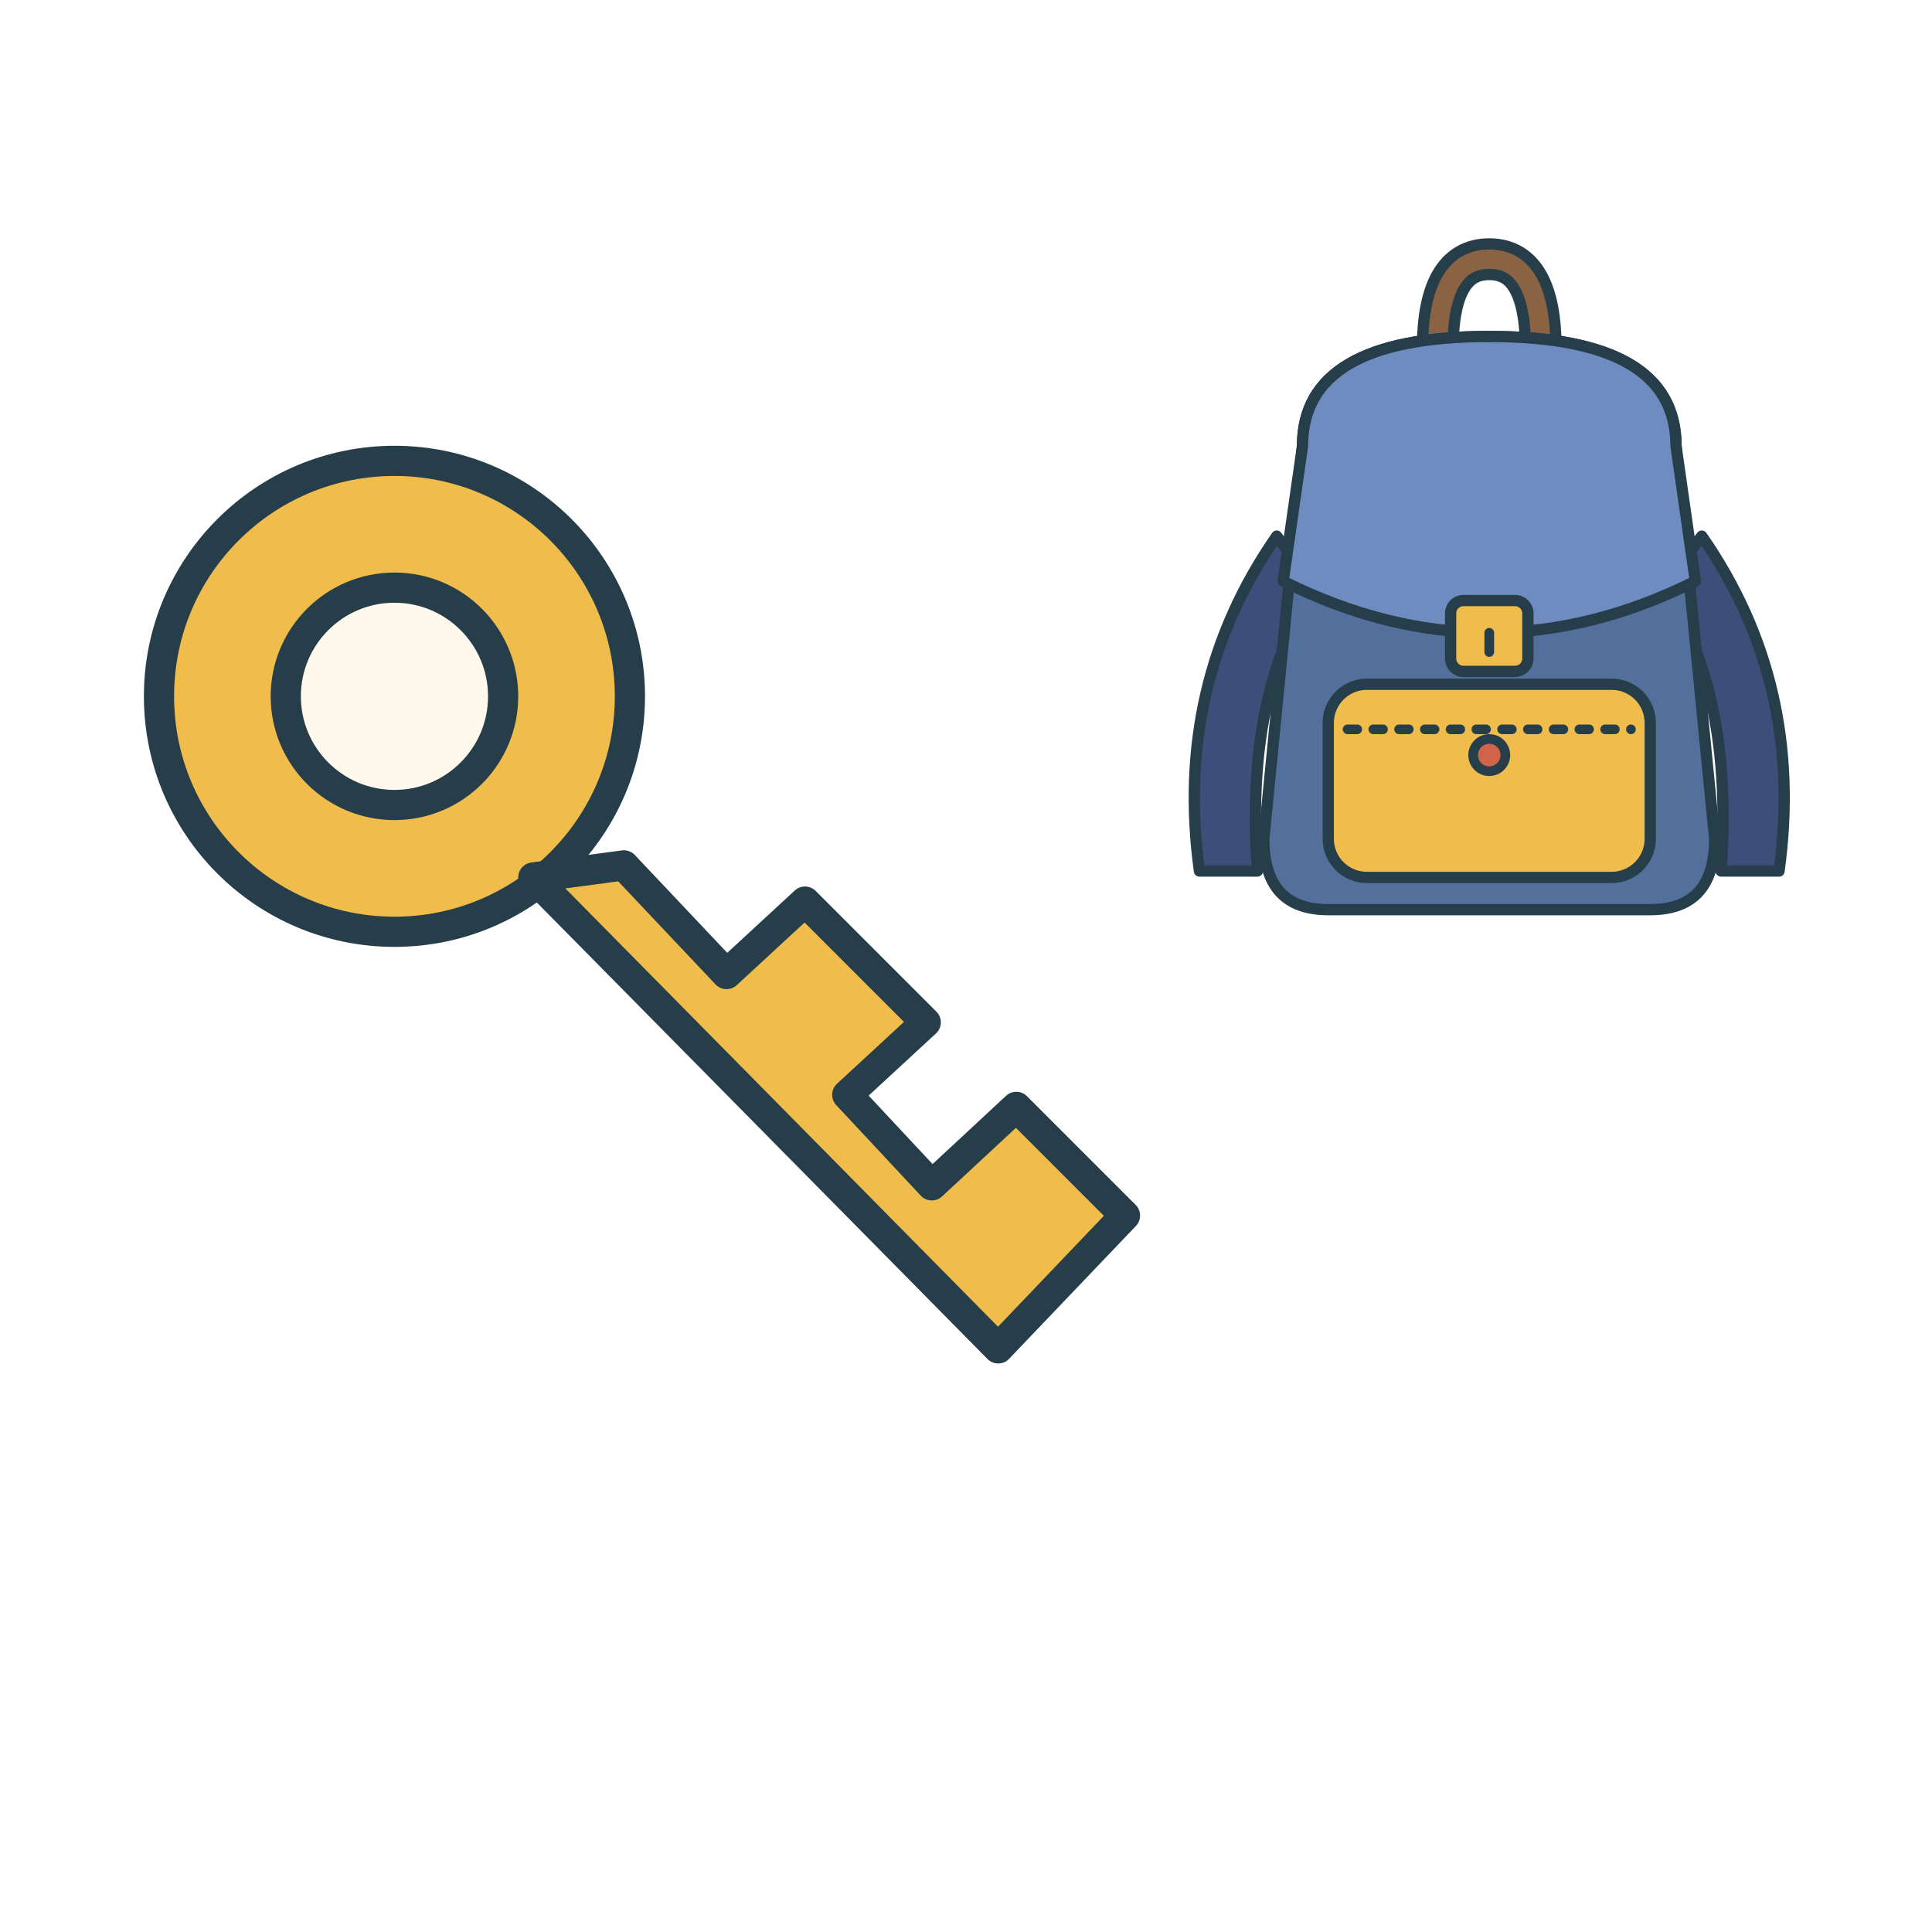
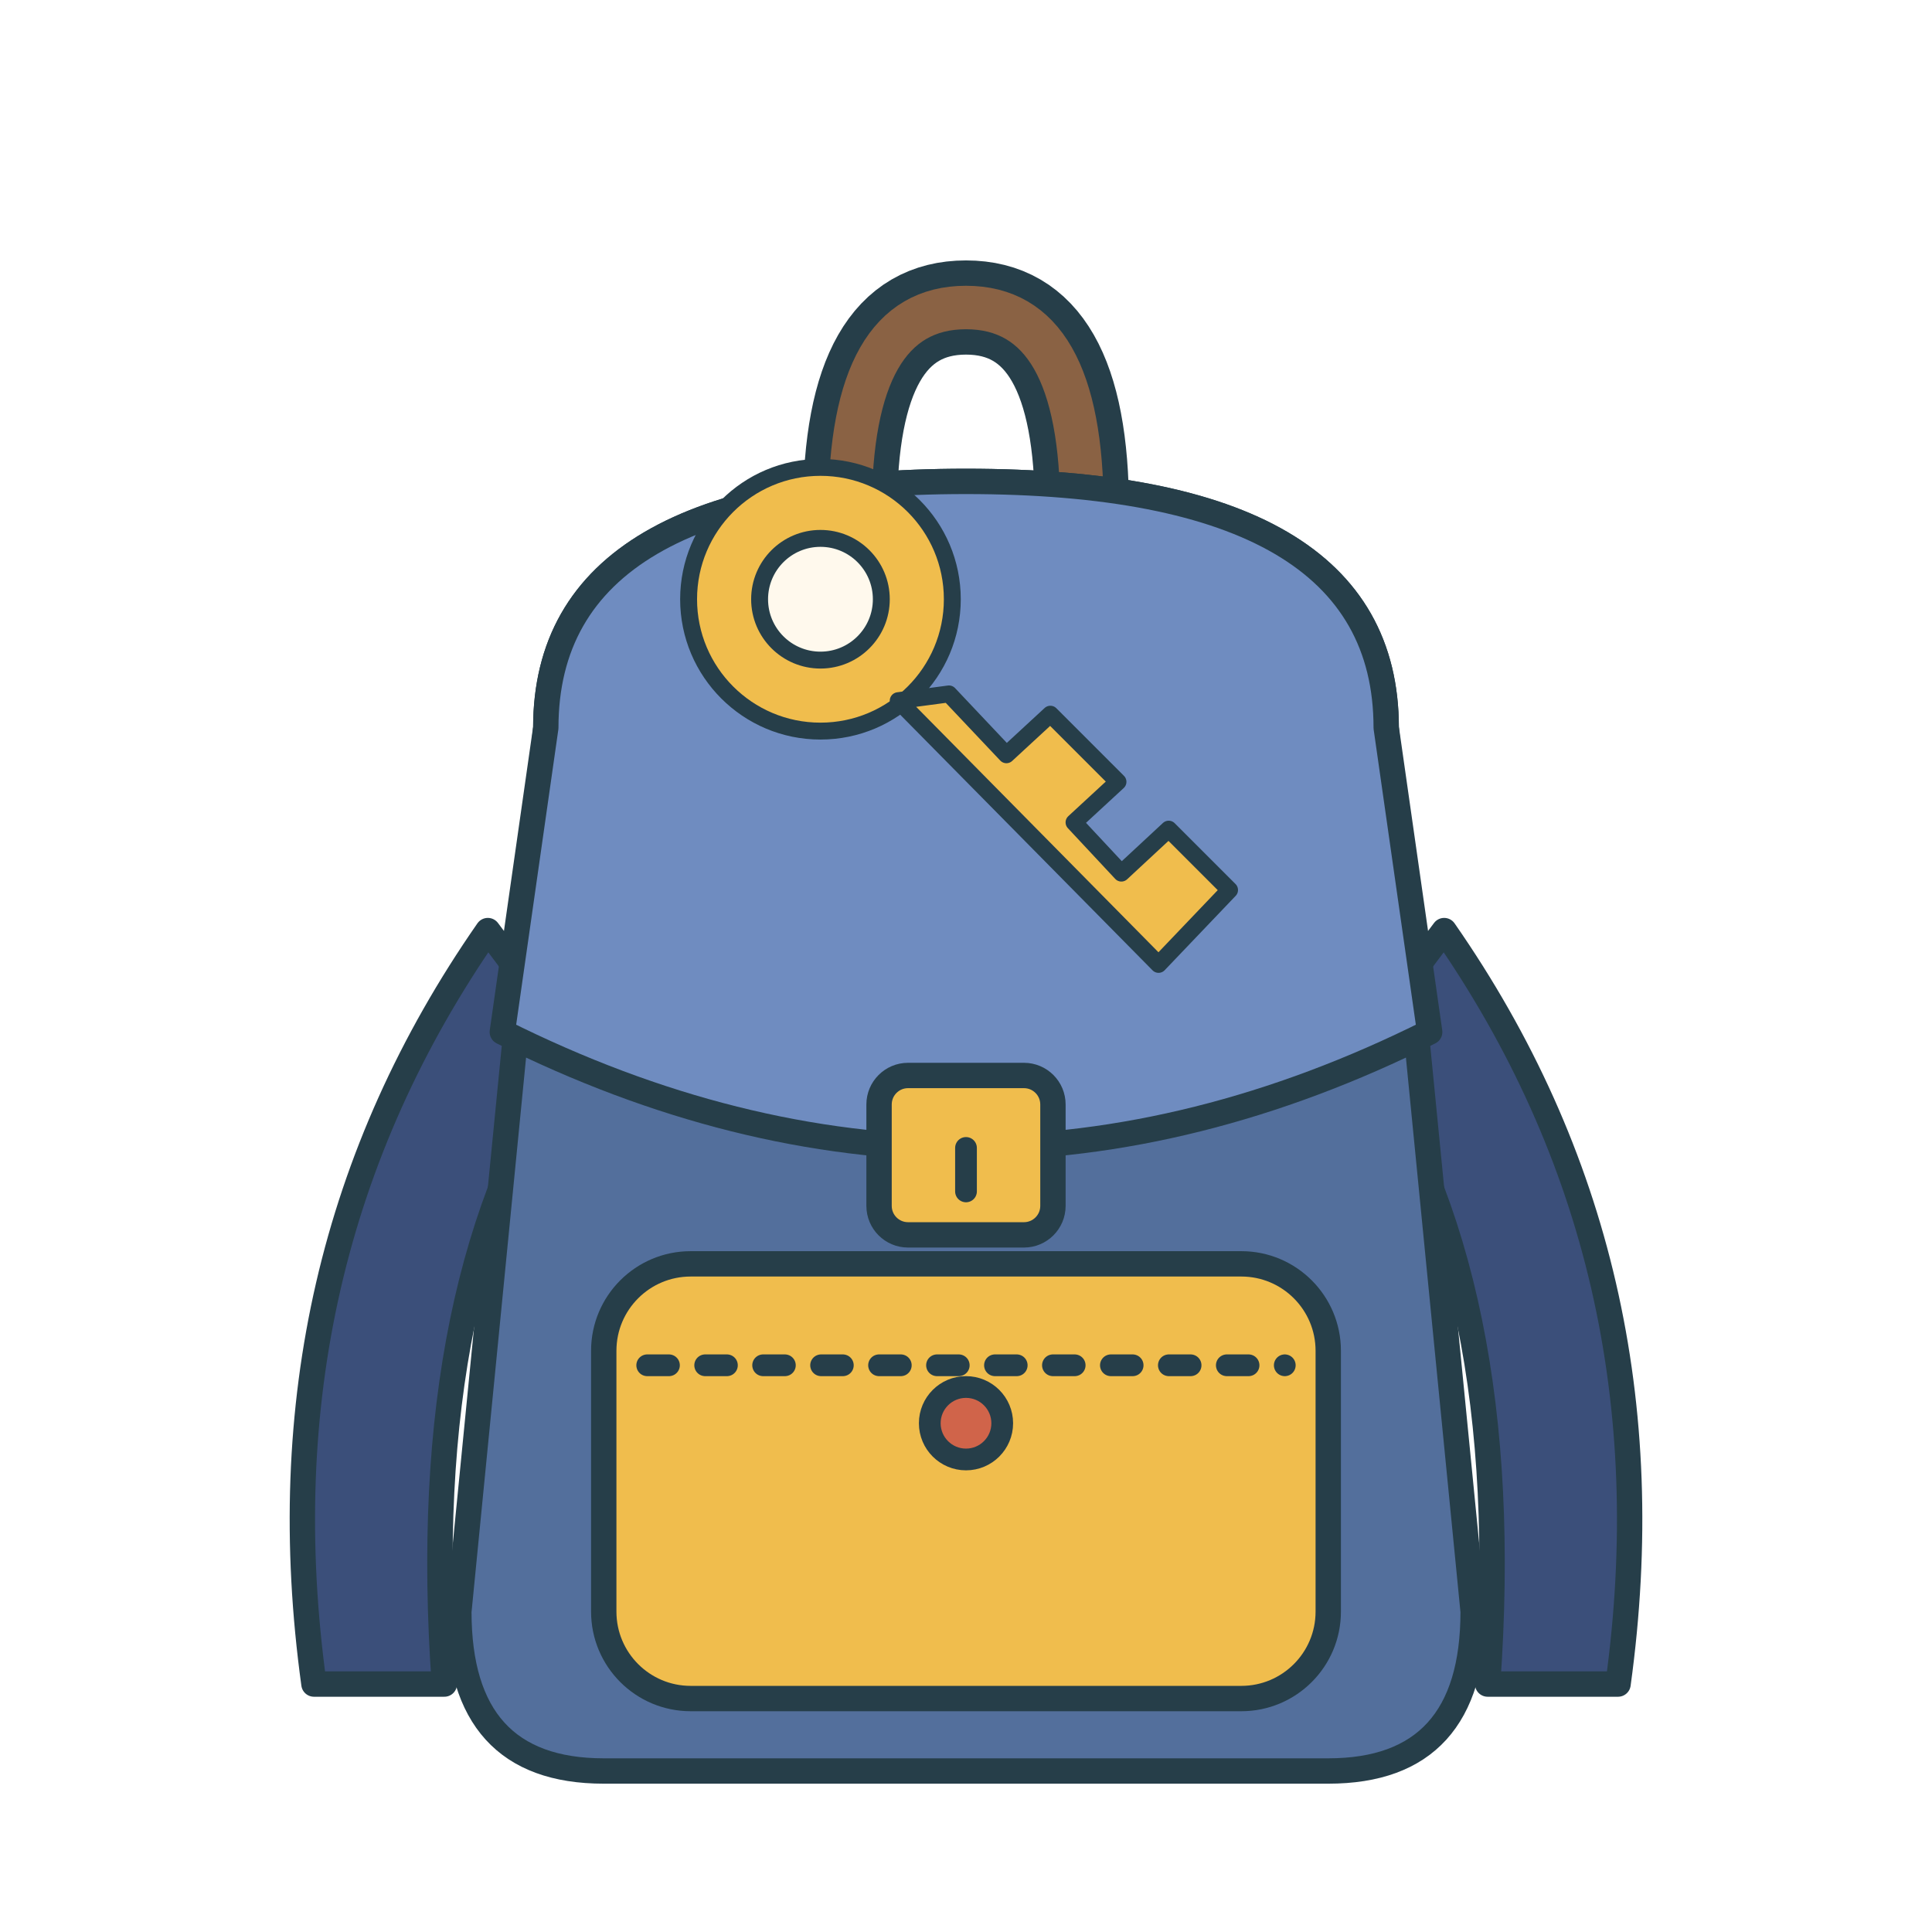
<svg xmlns="http://www.w3.org/2000/svg" viewBox="0 0 240 240">
  <g stroke="#263e49" stroke-width="3.5" stroke-linecap="round" stroke-linejoin="round">
-     <g transform="translate(-8 25) scale(.75)">
-       <circle cx="76" cy="82" r="39" fill="#f0bd4d" stroke-width="5" />
-       <circle cx="76" cy="82" r="18" fill="#fff9ed" stroke-width="5" />
-       <path d="M99 112 L176 190 L197 168 L179 150 L165 163 L151 148 L164 136 L144 116 L131 128 L114 110 Z" fill="#f0bd4d" stroke-width="5" />
-     </g>
-     <g transform="translate(137 25) scale(.4)">
+     <g transform="translate(12 22) scale(.9)">
      <g stroke="#263e49" stroke-width="3.5" stroke-linecap="round" stroke-linejoin="round">
        <path d="M104 46 Q104 18 120 18 Q136 18 136 46" fill="none" stroke-width="13" />
        <path d="M104 46 Q104 18 120 18 Q136 18 136 46" fill="none" stroke="#8a6244" stroke-width="6" />
        <path d="M54 104 Q22 150 30 208 L48 208 Q44 152 66 120 Z" fill="#3b4f7a" />
        <path d="M186 104 Q218 150 210 208 L192 208 Q196 152 174 120 Z" fill="#3b4f7a" />
        <path d="M62 76 Q62 42 120 42 Q178 42 178 76 L190 198 Q190 220 170 220 L70 220 Q50 220 50 198 Z" fill="#536f9c" />
        <path d="M62 76 Q62 42 120 42 Q178 42 178 76 L184 118 Q120 150 56 118 Z" fill="#6f8cc0" />
        <rect x="108" y="124" width="24" height="22" rx="4" fill="#f0bd4d" />
        <path d="M120 134 L120 140" fill="none" stroke-width="3" />
        <rect x="70" y="150" width="100" height="60" rx="12" fill="#f0bd4d" />
        <path d="M76 164 L164 164" fill="none" stroke-width="3" stroke-dasharray="3 5" />
        <circle cx="120" cy="172" r="5" fill="#d0644a" stroke-width="3" />
      </g>
    </g>
+     <g transform="translate(70 40) scale(.42)">
+       <circle cx="76" cy="82" r="39" fill="#f0bd4d" stroke-width="5" />
+       <circle cx="76" cy="82" r="18" fill="#fff9ed" stroke-width="5" />
+       <path d="M99 112 L176 190 L197 168 L179 150 L165 163 L151 148 L164 136 L144 116 L131 128 L114 110 Z" fill="#f0bd4d" stroke-width="5" />
+     </g>
  </g>
</svg>
